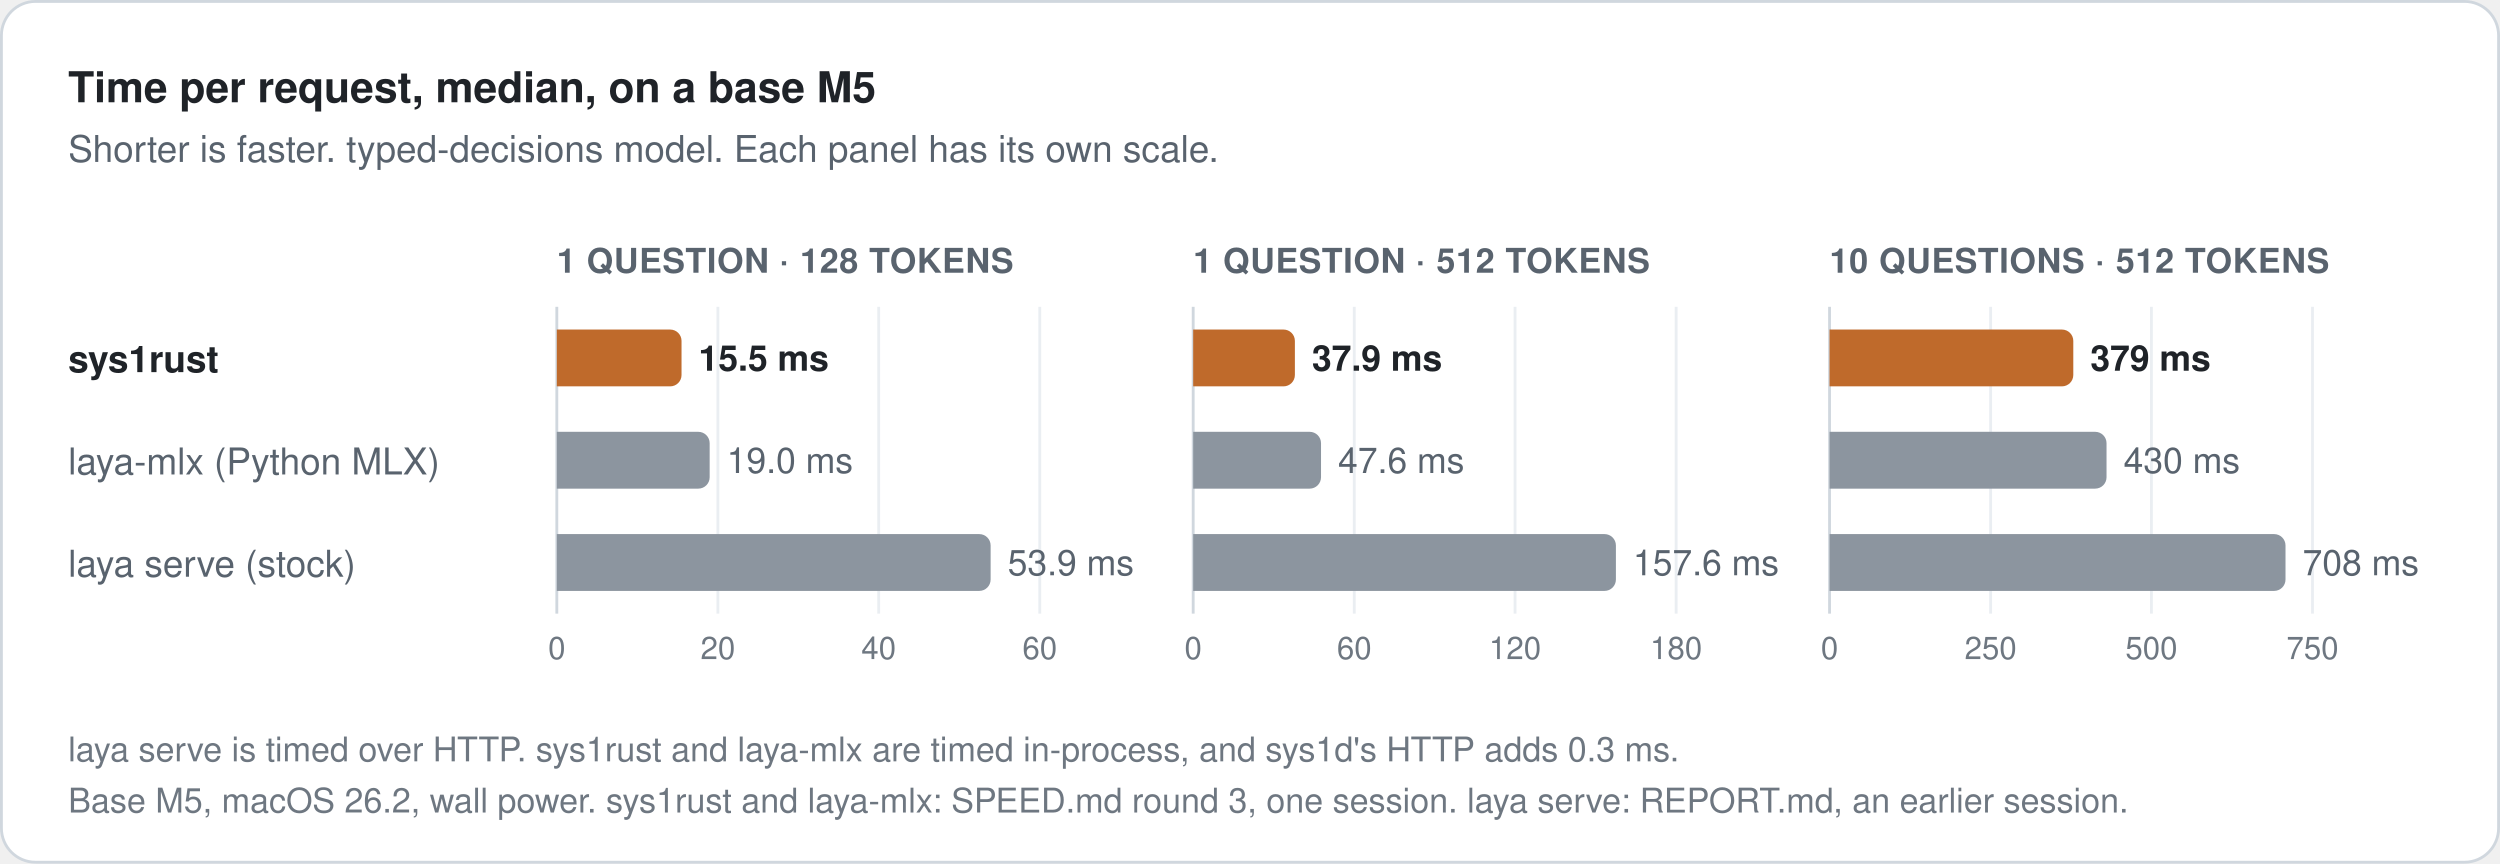
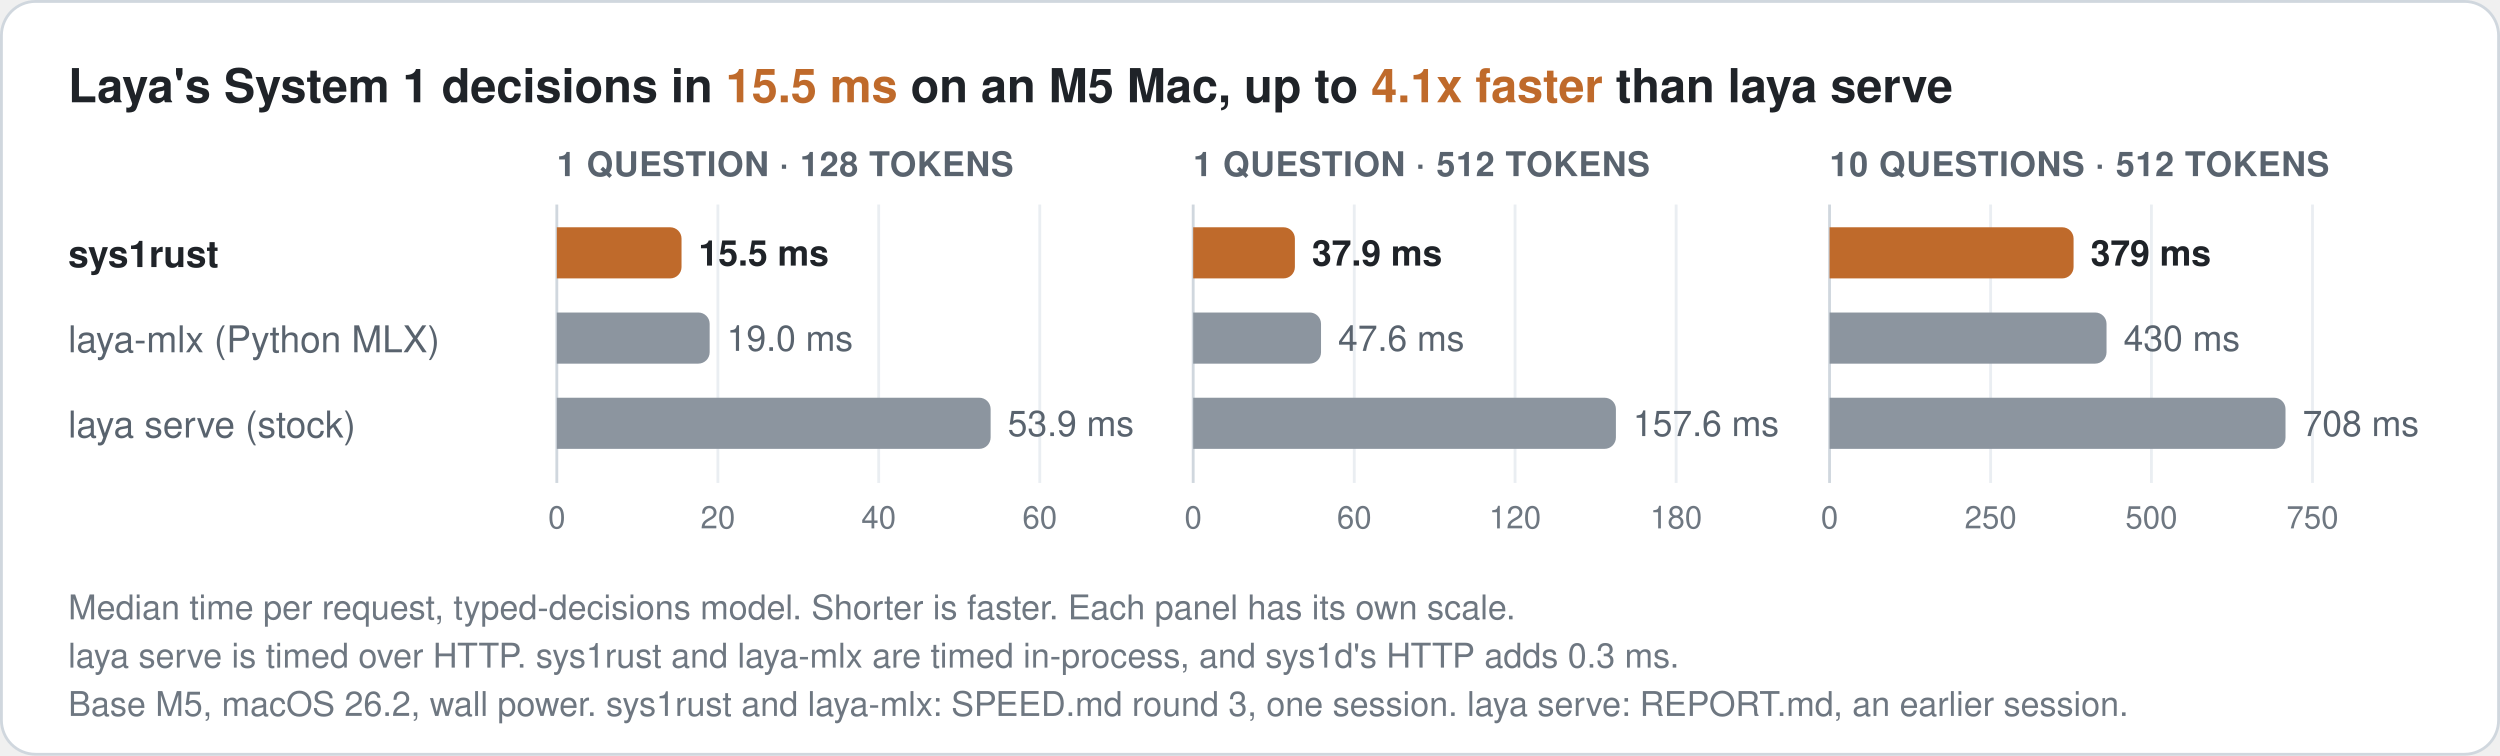
- <svg xmlns="http://www.w3.org/2000/svg" viewBox="0 0 880 304" width="880" height="304" role="img" aria-labelledby="t d">
+ <svg xmlns="http://www.w3.org/2000/svg" viewBox="0 0 880 266" width="880" height="266" role="img" aria-labelledby="t d">
  <style>
    text { font-family: -apple-system, BlinkMacSystemFont, "Segoe UI", Helvetica, Arial, sans-serif; }
    .panel { fill: #FFFFFF; stroke: #D0D7DE; }
-     .h     { font-size: 15px; font-weight: 600; fill: #1F2328; }
+     .h     { font-size: 16.5px; font-weight: 700; fill: #1F2328; }
+     .hl    { fill: #BF6A2B; }
    .s     { font-size: 13px; fill: #59636E; }
    .cond  { font-size: 12px; font-weight: 600; letter-spacing: 0.02em; fill: #59636E; }
    .row   { font-size: 13px; fill: #59636E; }
    .rowb  { font-size: 13px; font-weight: 600; fill: #1F2328; }
    .val   { font-size: 12.5px; fill: #59636E; font-variant-numeric: tabular-nums; }
    .valb  { font-size: 12.5px; font-weight: 600; fill: #1F2328; font-variant-numeric: tabular-nums; }
    .tick  { font-size: 11px; fill: #6E7781; font-variant-numeric: tabular-nums; }
    .grid  { stroke: #EAEEF2; stroke-width: 1; }
    .base  { stroke: #D0D7DE; stroke-width: 1; }
    .us    { fill: #BF6A2B; }
    .them  { fill: #8C959F; }
    .foot  { font-size: 12px; fill: #6E7781; }
    @media (prefers-color-scheme: dark) {
      .panel { fill: #0D1117; stroke: #3D444D; }
      .h, .rowb, .valb { fill: #E6EDF3; }
      .s, .cond, .row, .val { fill: #9198A1; }
      .tick, .foot { fill: #7D8590; }
      .grid  { stroke: #21262D; }
      .base  { stroke: #3D444D; }
-       .us    { fill: #D57A3C; }
+       .us, .hl { fill: #D57A3C; }
      .them  { fill: #6E7681; }
    }
  </style>
-   <rect class="panel" x="0.5" y="0.5" width="879" height="303" rx="12" />
-   <text class="h" x="24" y="36">Time per request, median, on a base M5</text>
-   <text class="s" x="24" y="57">Shorter is faster. typed-decisions model. Each panel has its own scale.</text>
-   <text class="rowb" x="24" y="131">sys1rust</text>
-   <text class="row" x="24" y="167">laya-mlx (Python MLX)</text>
-   <text class="row" x="24" y="203">laya serve (stock)</text>
-   <text class="cond" x="196" y="96">1 QUESTION · 128 TOKENS</text>
-   <line class="grid" x1="252.7" y1="108" x2="252.7" y2="216" />
-   <line class="grid" x1="309.3" y1="108" x2="309.3" y2="216" />
-   <line class="grid" x1="366" y1="108" x2="366" y2="216" />
-   <line class="base" x1="196" y1="108" x2="196" y2="216" />
-   <path class="us" d="M196,116 H235.9 a4,4 0 0 1 4,4 V132 a4,4 0 0 1 -4,4 H196 Z" />
-   <text class="valb" x="245.9" y="130.5">15.5 ms</text>
-   <path class="them" d="M196,152 H245.8 a4,4 0 0 1 4,4 V168 a4,4 0 0 1 -4,4 H196 Z" />
-   <text class="val" x="255.8" y="166.5">19.0 ms</text>
-   <path class="them" d="M196,188 H344.7 a4,4 0 0 1 4,4 V204 a4,4 0 0 1 -4,4 H196 Z" />
-   <text class="val" x="354.7" y="202.5">53.9 ms</text>
-   <text class="tick" x="196" y="232" text-anchor="middle">0</text>
-   <text class="tick" x="252.7" y="232" text-anchor="middle">20</text>
-   <text class="tick" x="309.3" y="232" text-anchor="middle">40</text>
-   <text class="tick" x="366" y="232" text-anchor="middle">60</text>
-   <text class="cond" x="420" y="96">1 QUESTION · 512 TOKENS</text>
-   <line class="grid" x1="476.7" y1="108" x2="476.7" y2="216" />
-   <line class="grid" x1="533.3" y1="108" x2="533.3" y2="216" />
-   <line class="grid" x1="590" y1="108" x2="590" y2="216" />
-   <line class="base" x1="420" y1="108" x2="420" y2="216" />
-   <path class="us" d="M420,116 H451.8 a4,4 0 0 1 4,4 V132 a4,4 0 0 1 -4,4 H420 Z" />
-   <text class="valb" x="461.8" y="130.5">37.9 ms</text>
-   <path class="them" d="M420,152 H461.0 a4,4 0 0 1 4,4 V168 a4,4 0 0 1 -4,4 H420 Z" />
-   <text class="val" x="471.0" y="166.5">47.6 ms</text>
-   <path class="them" d="M420,188 H564.8 a4,4 0 0 1 4,4 V204 a4,4 0 0 1 -4,4 H420 Z" />
-   <text class="val" x="574.8" y="202.5">157.6 ms</text>
-   <text class="tick" x="420" y="232" text-anchor="middle">0</text>
-   <text class="tick" x="476.7" y="232" text-anchor="middle">60</text>
-   <text class="tick" x="533.3" y="232" text-anchor="middle">120</text>
-   <text class="tick" x="590" y="232" text-anchor="middle">180</text>
-   <text class="cond" x="644" y="96">10 QUESTIONS · 512 TOKENS</text>
-   <line class="grid" x1="700.7" y1="108" x2="700.7" y2="216" />
-   <line class="grid" x1="757.3" y1="108" x2="757.3" y2="216" />
-   <line class="grid" x1="814" y1="108" x2="814" y2="216" />
-   <line class="base" x1="644" y1="108" x2="644" y2="216" />
-   <path class="us" d="M644,116 H725.8 a4,4 0 0 1 4,4 V132 a4,4 0 0 1 -4,4 H644 Z" />
-   <text class="valb" x="735.8" y="130.5">379 ms</text>
-   <path class="them" d="M644,152 H737.5 a4,4 0 0 1 4,4 V168 a4,4 0 0 1 -4,4 H644 Z" />
-   <text class="val" x="747.5" y="166.5">430 ms</text>
-   <path class="them" d="M644,188 H800.5 a4,4 0 0 1 4,4 V204 a4,4 0 0 1 -4,4 H644 Z" />
-   <text class="val" x="810.5" y="202.5">708 ms</text>
-   <text class="tick" x="644" y="232" text-anchor="middle">0</text>
-   <text class="tick" x="700.7" y="232" text-anchor="middle">250</text>
-   <text class="tick" x="757.3" y="232" text-anchor="middle">500</text>
-   <text class="tick" x="814" y="232" text-anchor="middle">750</text>
-   <text class="foot" x="24" y="268">laya serve is timed over HTTP. sys1rust and laya-mlx are timed in-process, and sys1d's HTTP adds 0.3 ms.</text>
-   <text class="foot" x="24" y="286">Base M5, macOS 26.2, wall power. sys1rust and laya-mlx: SPEED.md round 3, one session. laya serve: REPORT.md, an earlier session.</text>
+   <rect class="panel" x="0.5" y="0.5" width="879" height="265" rx="12" />
+   <text class="h" x="24" y="36">Laya's System 1 decisions in <tspan class="hl">15.5 ms</tspan> on an M5 Mac, up to <tspan class="hl">4.1x faster</tspan> than laya serve</text>
+   <text class="rowb" x="24" y="94">sys1rust</text>
+   <text class="row" x="24" y="124">laya-mlx (Python MLX)</text>
+   <text class="row" x="24" y="154">laya serve (stock)</text>
+   <text class="cond" x="196" y="62">1 QUESTION · 128 TOKENS</text>
+   <line class="grid" x1="252.7" y1="72" x2="252.7" y2="170" />
+   <line class="grid" x1="309.3" y1="72" x2="309.3" y2="170" />
+   <line class="grid" x1="366" y1="72" x2="366" y2="170" />
+   <line class="base" x1="196" y1="72" x2="196" y2="170" />
+   <path class="us" d="M196,80 H235.9 a4,4 0 0 1 4,4 V94 a4,4 0 0 1 -4,4 H196 Z" />
+   <text class="valb" x="245.9" y="93.5">15.5 ms</text>
+   <path class="them" d="M196,110 H245.8 a4,4 0 0 1 4,4 V124 a4,4 0 0 1 -4,4 H196 Z" />
+   <text class="val" x="255.8" y="123.5">19.0 ms</text>
+   <path class="them" d="M196,140 H344.7 a4,4 0 0 1 4,4 V154 a4,4 0 0 1 -4,4 H196 Z" />
+   <text class="val" x="354.7" y="153.5">53.9 ms</text>
+   <text class="tick" x="196" y="186" text-anchor="middle">0</text>
+   <text class="tick" x="252.7" y="186" text-anchor="middle">20</text>
+   <text class="tick" x="309.3" y="186" text-anchor="middle">40</text>
+   <text class="tick" x="366" y="186" text-anchor="middle">60</text>
+   <text class="cond" x="420" y="62">1 QUESTION · 512 TOKENS</text>
+   <line class="grid" x1="476.7" y1="72" x2="476.7" y2="170" />
+   <line class="grid" x1="533.3" y1="72" x2="533.3" y2="170" />
+   <line class="grid" x1="590" y1="72" x2="590" y2="170" />
+   <line class="base" x1="420" y1="72" x2="420" y2="170" />
+   <path class="us" d="M420,80 H451.8 a4,4 0 0 1 4,4 V94 a4,4 0 0 1 -4,4 H420 Z" />
+   <text class="valb" x="461.8" y="93.5">37.9 ms</text>
+   <path class="them" d="M420,110 H461.0 a4,4 0 0 1 4,4 V124 a4,4 0 0 1 -4,4 H420 Z" />
+   <text class="val" x="471.0" y="123.5">47.6 ms</text>
+   <path class="them" d="M420,140 H564.8 a4,4 0 0 1 4,4 V154 a4,4 0 0 1 -4,4 H420 Z" />
+   <text class="val" x="574.8" y="153.5">157.6 ms</text>
+   <text class="tick" x="420" y="186" text-anchor="middle">0</text>
+   <text class="tick" x="476.7" y="186" text-anchor="middle">60</text>
+   <text class="tick" x="533.3" y="186" text-anchor="middle">120</text>
+   <text class="tick" x="590" y="186" text-anchor="middle">180</text>
+   <text class="cond" x="644" y="62">10 QUESTIONS · 512 TOKENS</text>
+   <line class="grid" x1="700.7" y1="72" x2="700.7" y2="170" />
+   <line class="grid" x1="757.3" y1="72" x2="757.3" y2="170" />
+   <line class="grid" x1="814" y1="72" x2="814" y2="170" />
+   <line class="base" x1="644" y1="72" x2="644" y2="170" />
+   <path class="us" d="M644,80 H725.9 a4,4 0 0 1 4,4 V94 a4,4 0 0 1 -4,4 H644 Z" />
+   <text class="valb" x="735.9" y="93.5">379 ms</text>
+   <path class="them" d="M644,110 H737.5 a4,4 0 0 1 4,4 V124 a4,4 0 0 1 -4,4 H644 Z" />
+   <text class="val" x="747.5" y="123.5">430 ms</text>
+   <path class="them" d="M644,140 H800.5 a4,4 0 0 1 4,4 V154 a4,4 0 0 1 -4,4 H644 Z" />
+   <text class="val" x="810.5" y="153.5">708 ms</text>
+   <text class="tick" x="644" y="186" text-anchor="middle">0</text>
+   <text class="tick" x="700.7" y="186" text-anchor="middle">250</text>
+   <text class="tick" x="757.3" y="186" text-anchor="middle">500</text>
+   <text class="tick" x="814" y="186" text-anchor="middle">750</text>
+   <text class="foot" x="24" y="218">Median time per request, typed-decisions model. Shorter is faster. Each panel has its own scale.</text>
+   <text class="foot" x="24" y="235">laya serve is timed over HTTP. sys1rust and laya-mlx are timed in-process, and sys1d's HTTP adds 0.3 ms.</text>
+   <text class="foot" x="24" y="252">Base M5, macOS 26.2, wall power. sys1rust and laya-mlx: SPEED.md round 3, one session. laya serve: REPORT.md, an earlier session.</text>
</svg>
